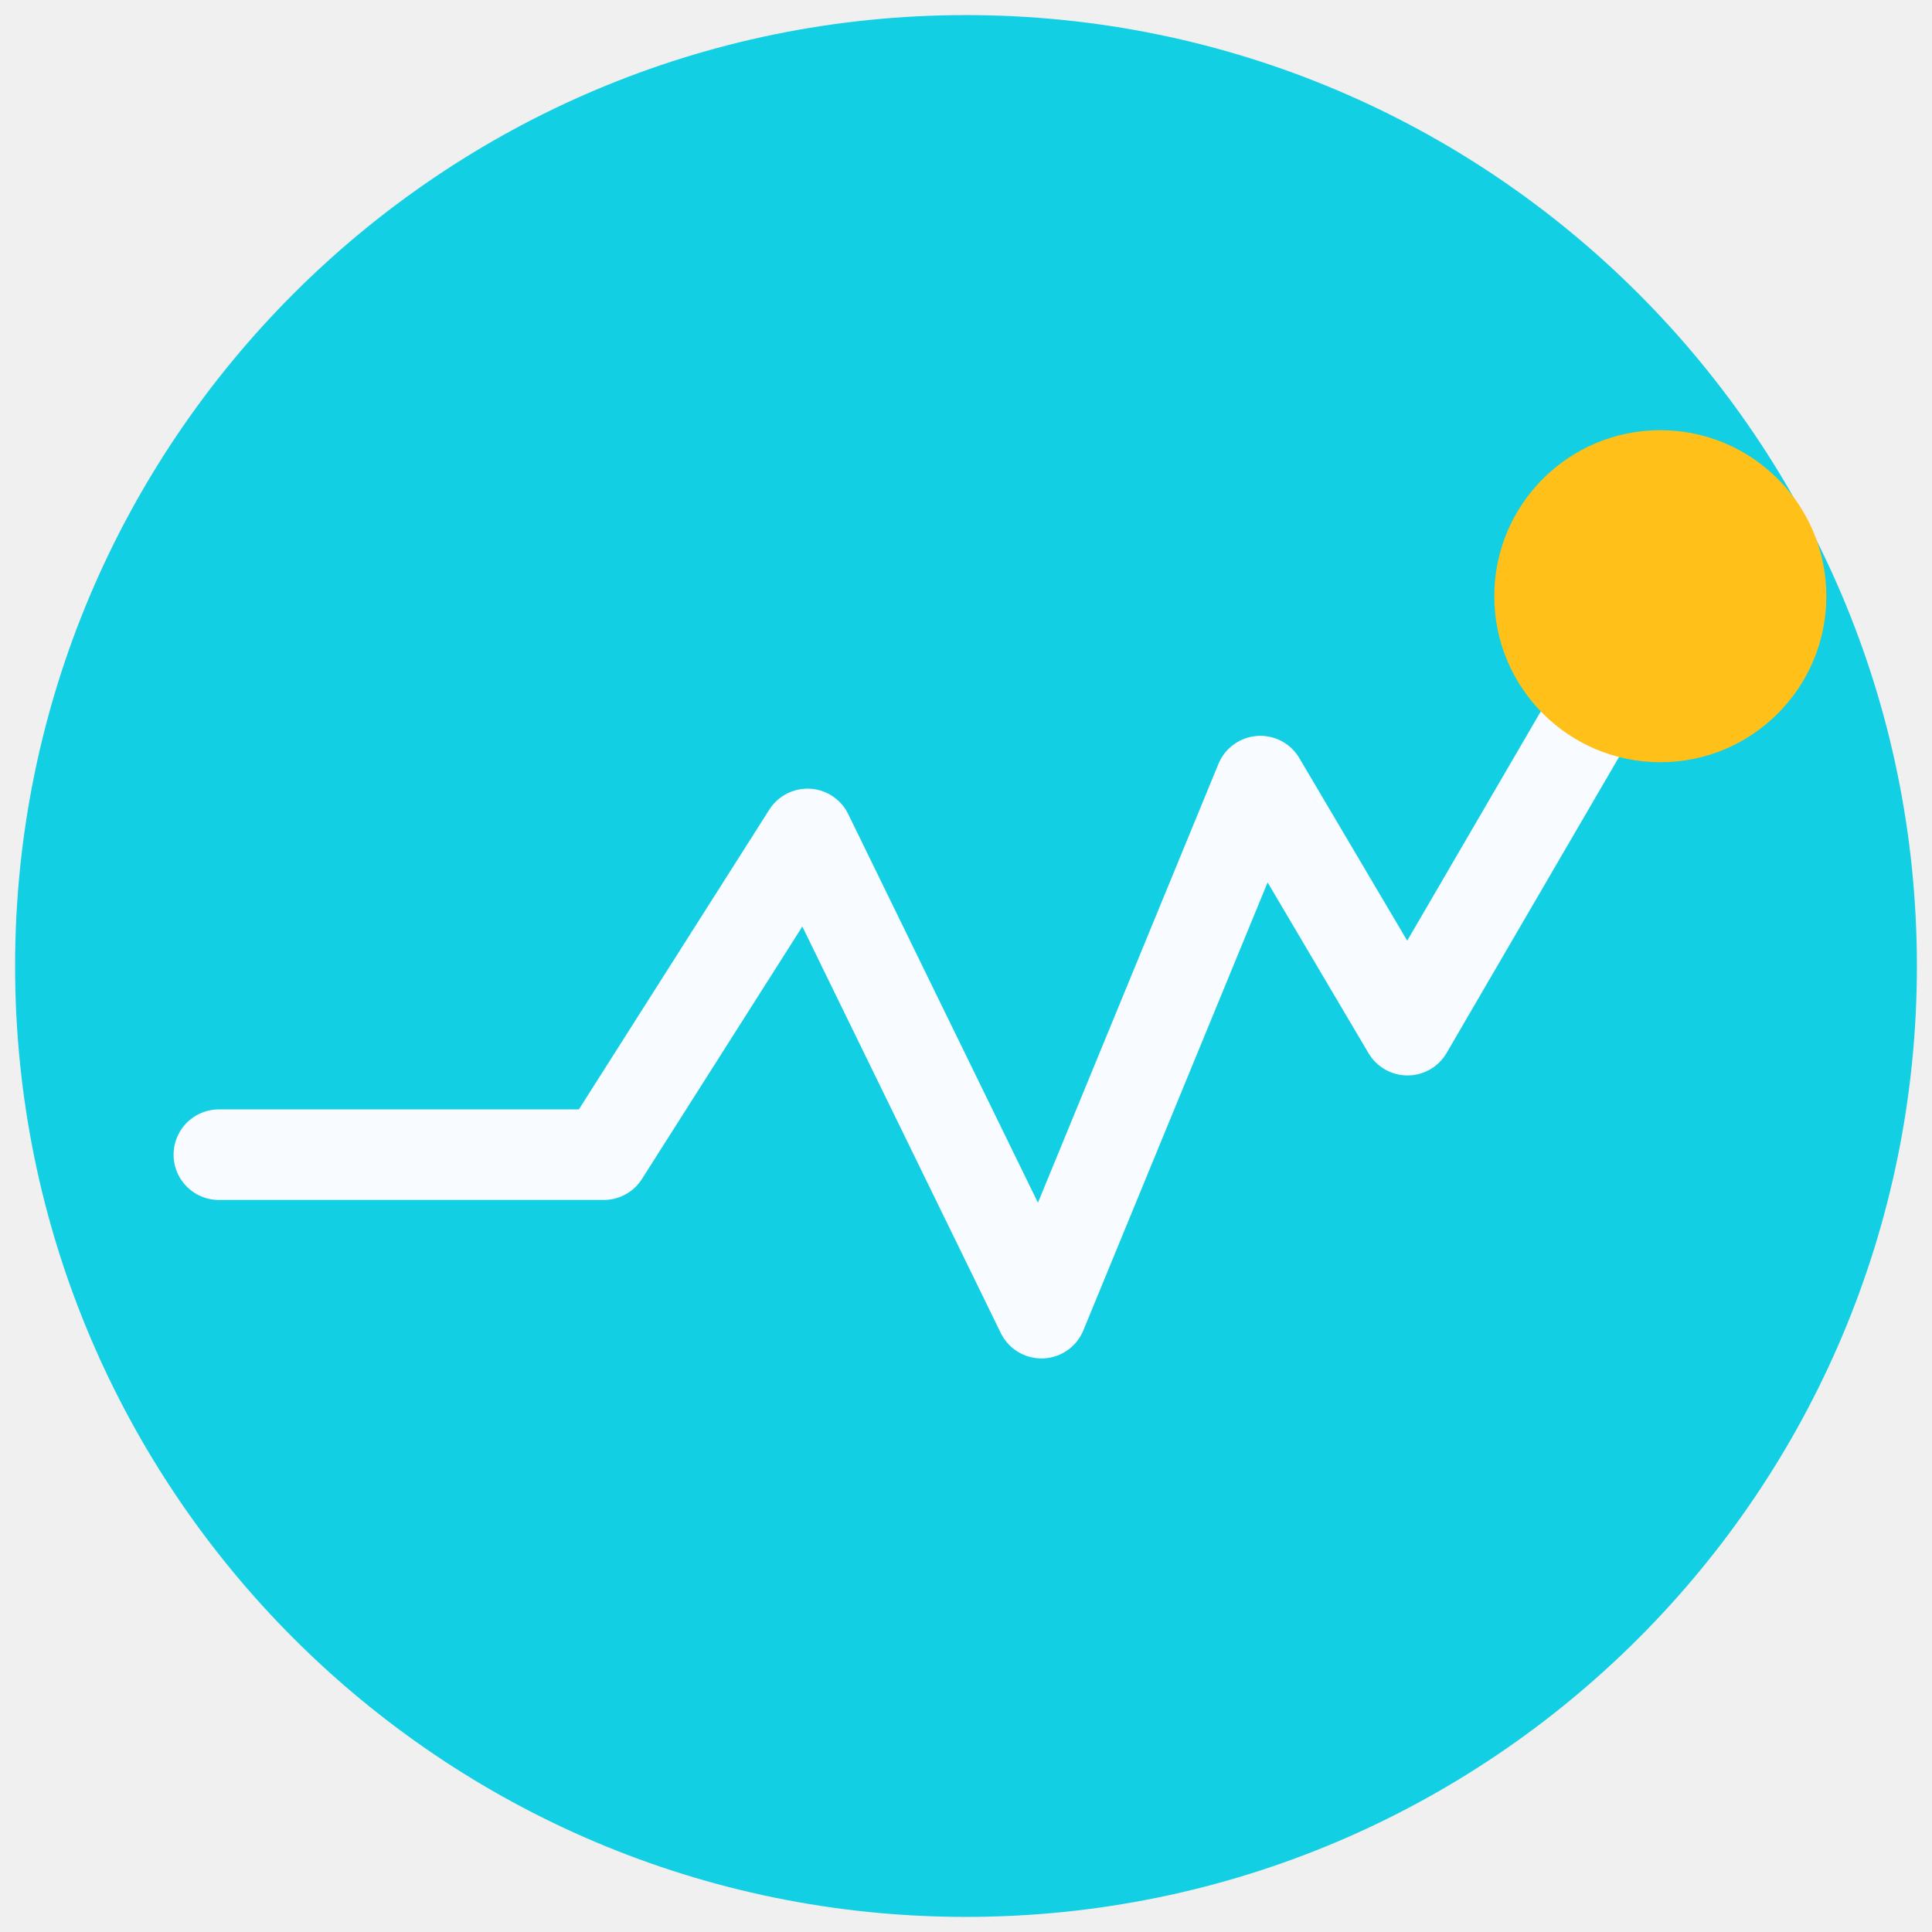
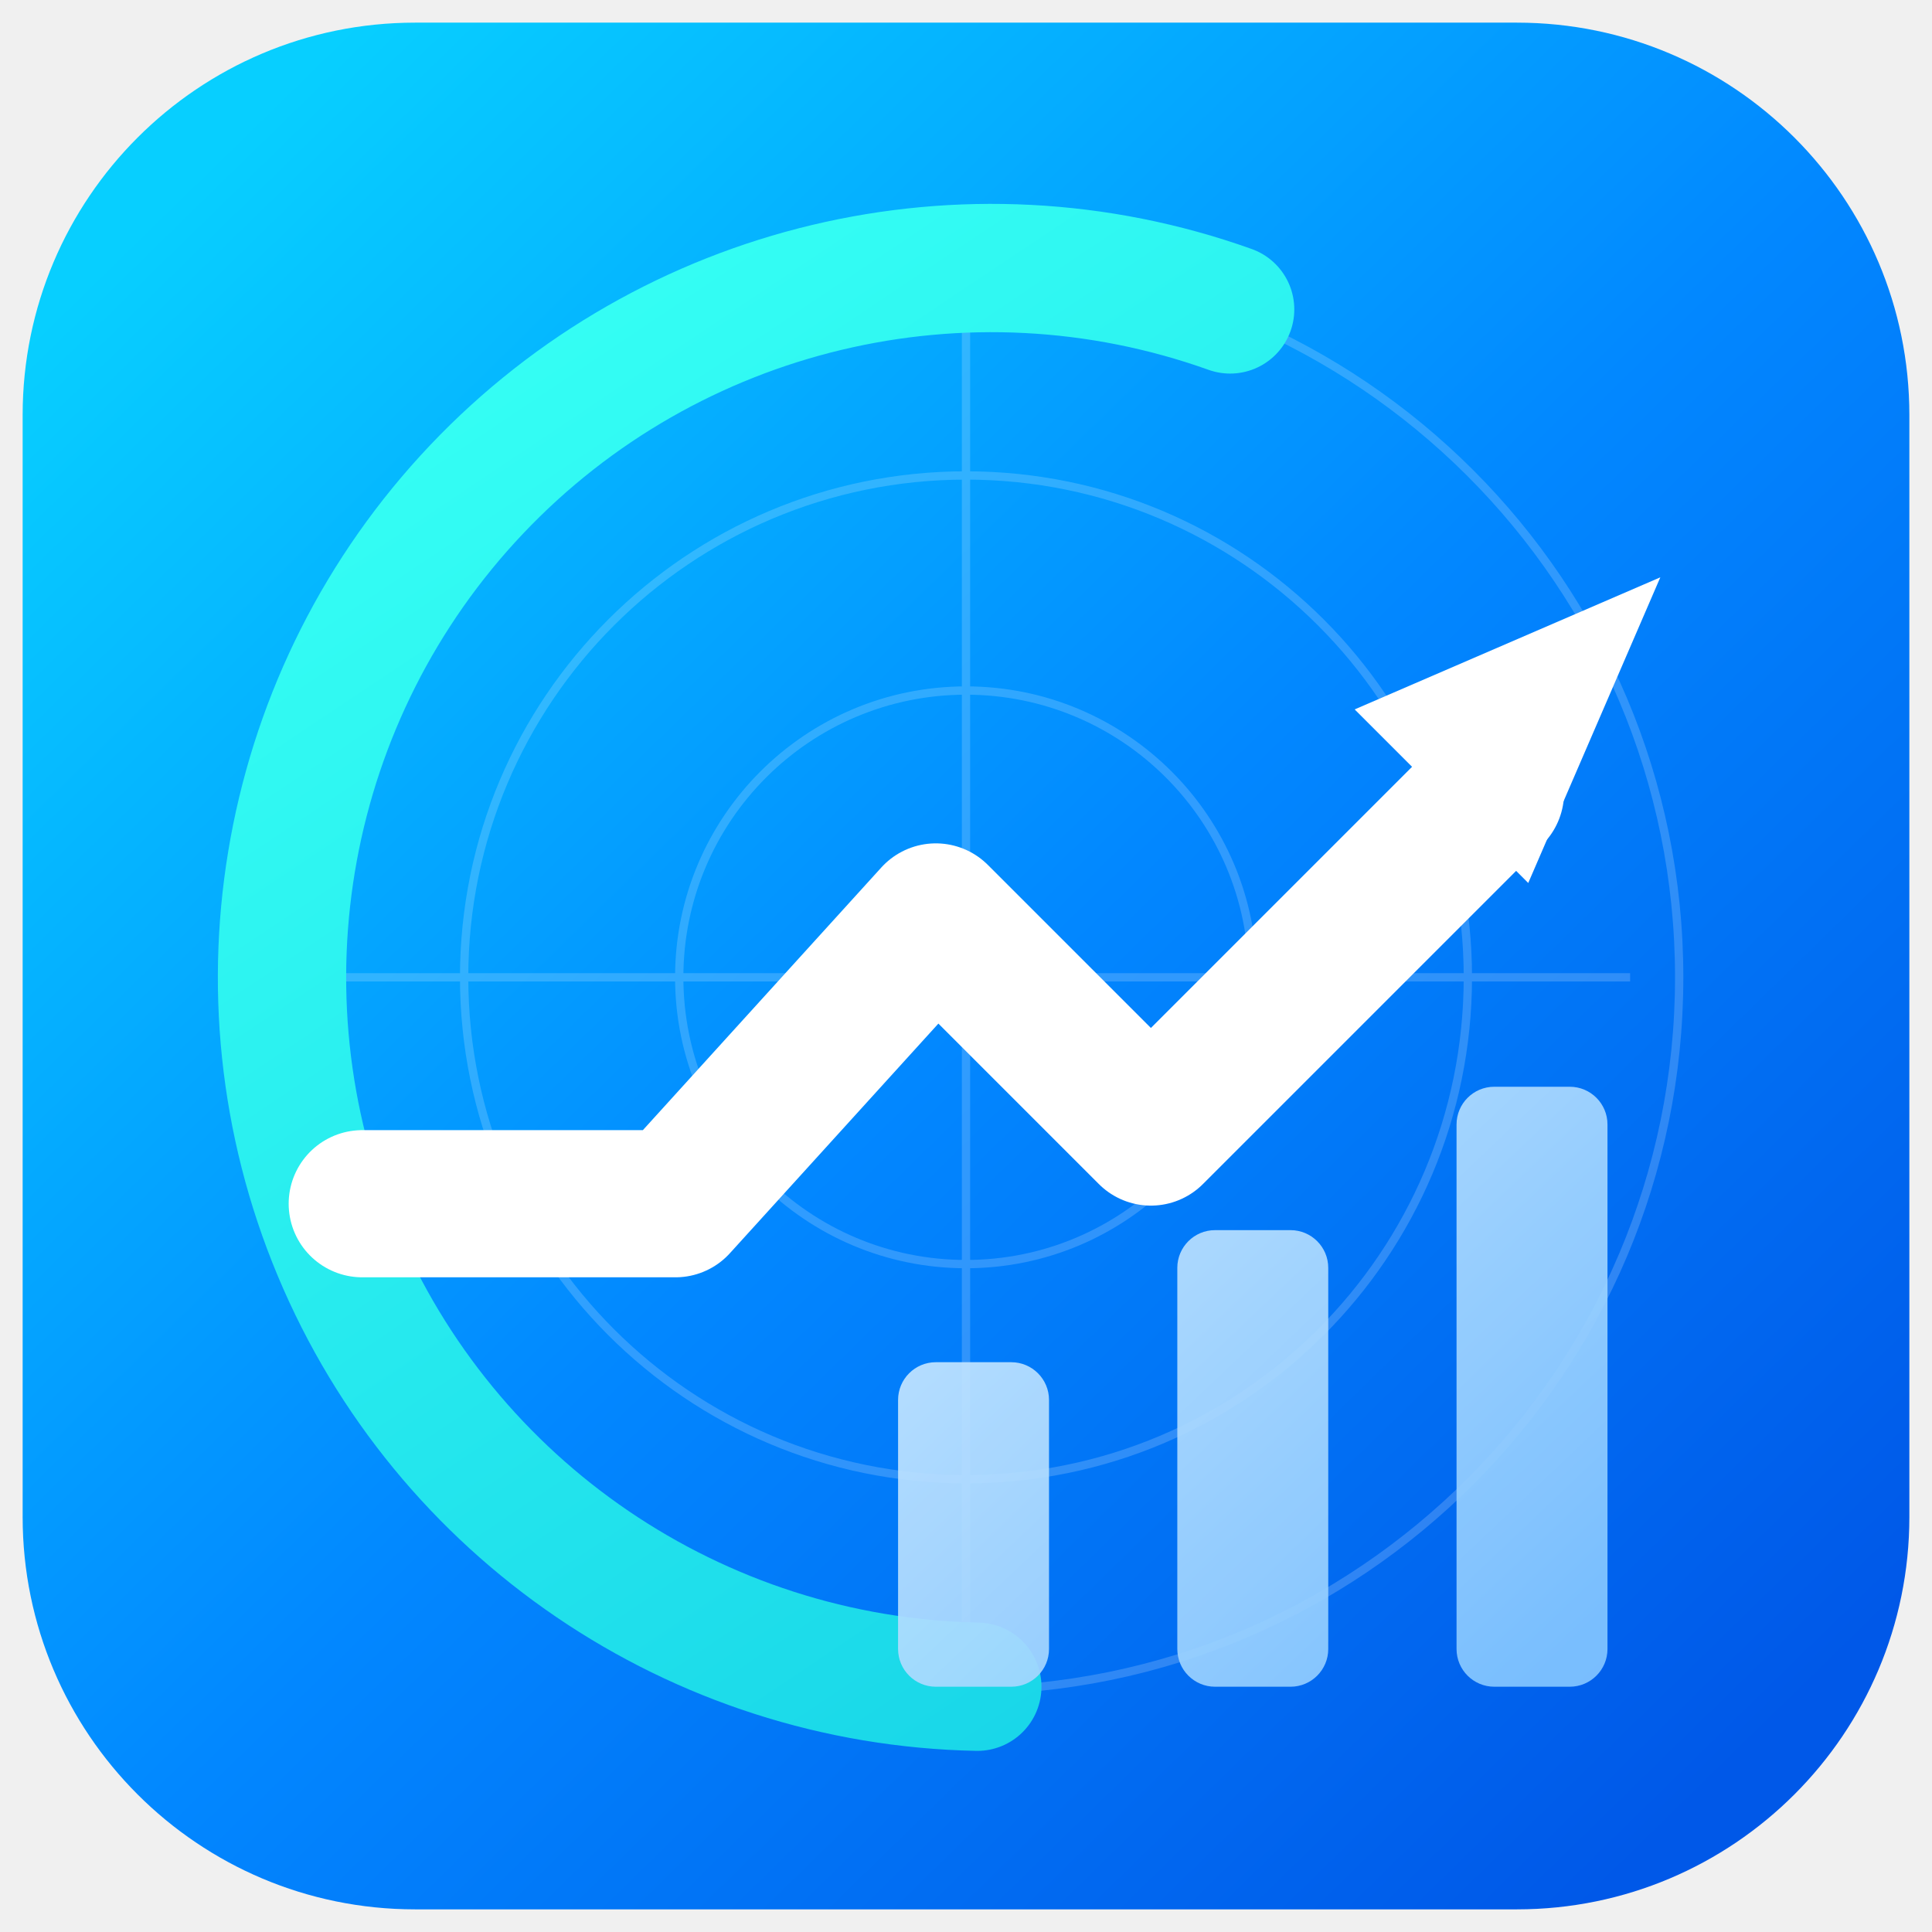
<svg xmlns="http://www.w3.org/2000/svg" viewBox="0 0 512 512">
-   <circle cx="256" cy="256" r="252" fill="#12CFE3" />
-   <polyline points="58 306 160 306 214 221 276 348 334 207 373 273 440 158" fill="none" stroke="#F8FBFF" stroke-width="24" stroke-linecap="round" stroke-linejoin="round" />
-   <circle cx="440" cy="158" r="44" fill="#FFC01A" />
+   <defs>
+     <linearGradient id="base" x1="52" y1="46" x2="462" y2="466" gradientUnits="userSpaceOnUse">
+       <stop offset="0" stop-color="#07cfff" />
+       <stop offset="0.52" stop-color="#0287ff" />
+       <stop offset="1" stop-color="#0058e8" />
+     </linearGradient>
+     <linearGradient id="arc" x1="104" y1="102" x2="330" y2="440" gradientUnits="userSpaceOnUse">
+       <stop offset="0" stop-color="#35fff4" />
+       <stop offset="1" stop-color="#18d5e8" />
+     </linearGradient>
+     <linearGradient id="bars" x1="252" y1="280" x2="408" y2="444" gradientUnits="userSpaceOnUse">
+       <stop offset="0" stop-color="#d6eeff" />
+       <stop offset="1" stop-color="#83c6ff" />
+     </linearGradient>
+   </defs>
+   <rect x="6" y="6" width="500" height="500" rx="104" fill="url(#base)" />
+   <g opacity=".18" fill="none" stroke="#ffffff" stroke-width="2.2">
+     <circle cx="256" cy="259" r="76" />
+     <circle cx="256" cy="259" r="133" />
+     <circle cx="256" cy="259" r="189" />
+     <path d="M256 86 V432" />
+     <path d="M80 259 H432" />
+   </g>
+   <path d="M326 82 A188 188 0 1 0 259 447" fill="none" stroke="url(#arc)" stroke-width="34" stroke-linecap="round" />
+   <rect x="238" y="361" width="40" height="86" rx="10" fill="url(#bars)" opacity=".92" />
+   <rect x="312" y="326" width="40" height="121" rx="10" fill="url(#bars)" opacity=".92" />
+   <rect x="386" y="288" width="40" height="159" rx="10" fill="url(#bars)" opacity=".92" />
+   <path d="M96 319 H179 L248 243 L305 300 L395 210" fill="none" stroke="#ffffff" stroke-width="39" stroke-linecap="round" stroke-linejoin="round" />
+   <path d="M440 153 L405 234 L359 188 Z" fill="#ffffff" />
</svg>
